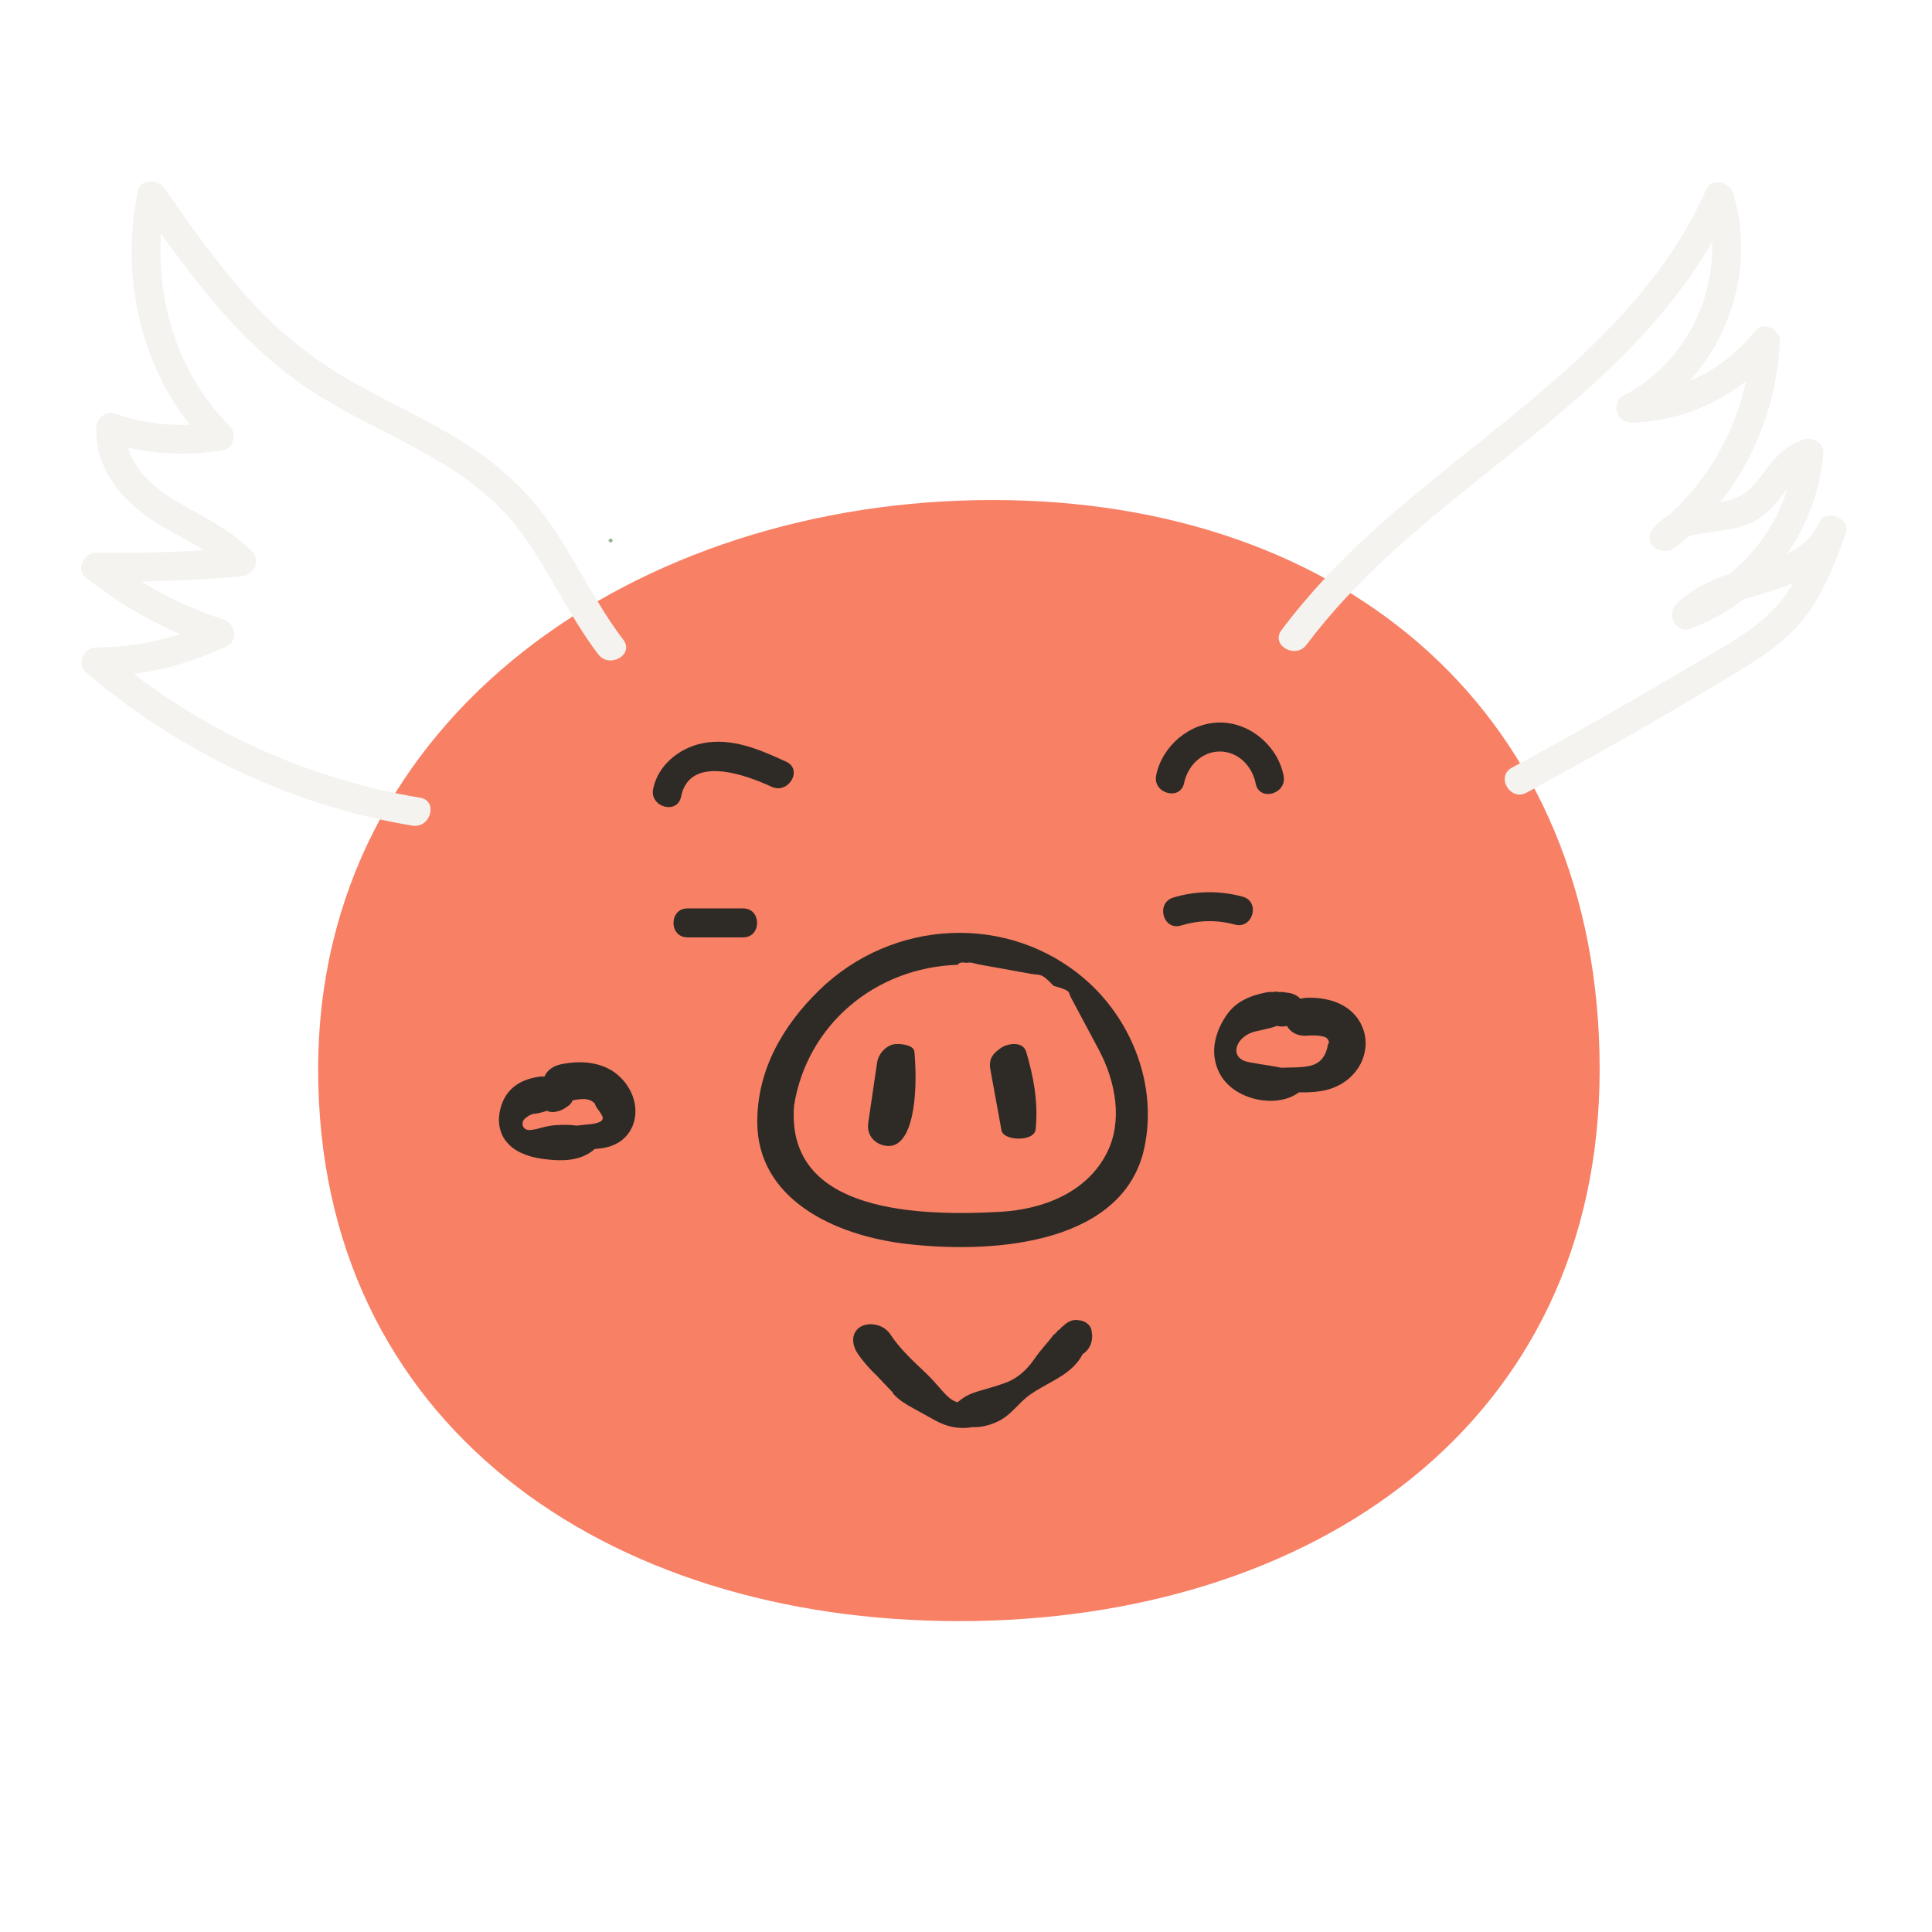
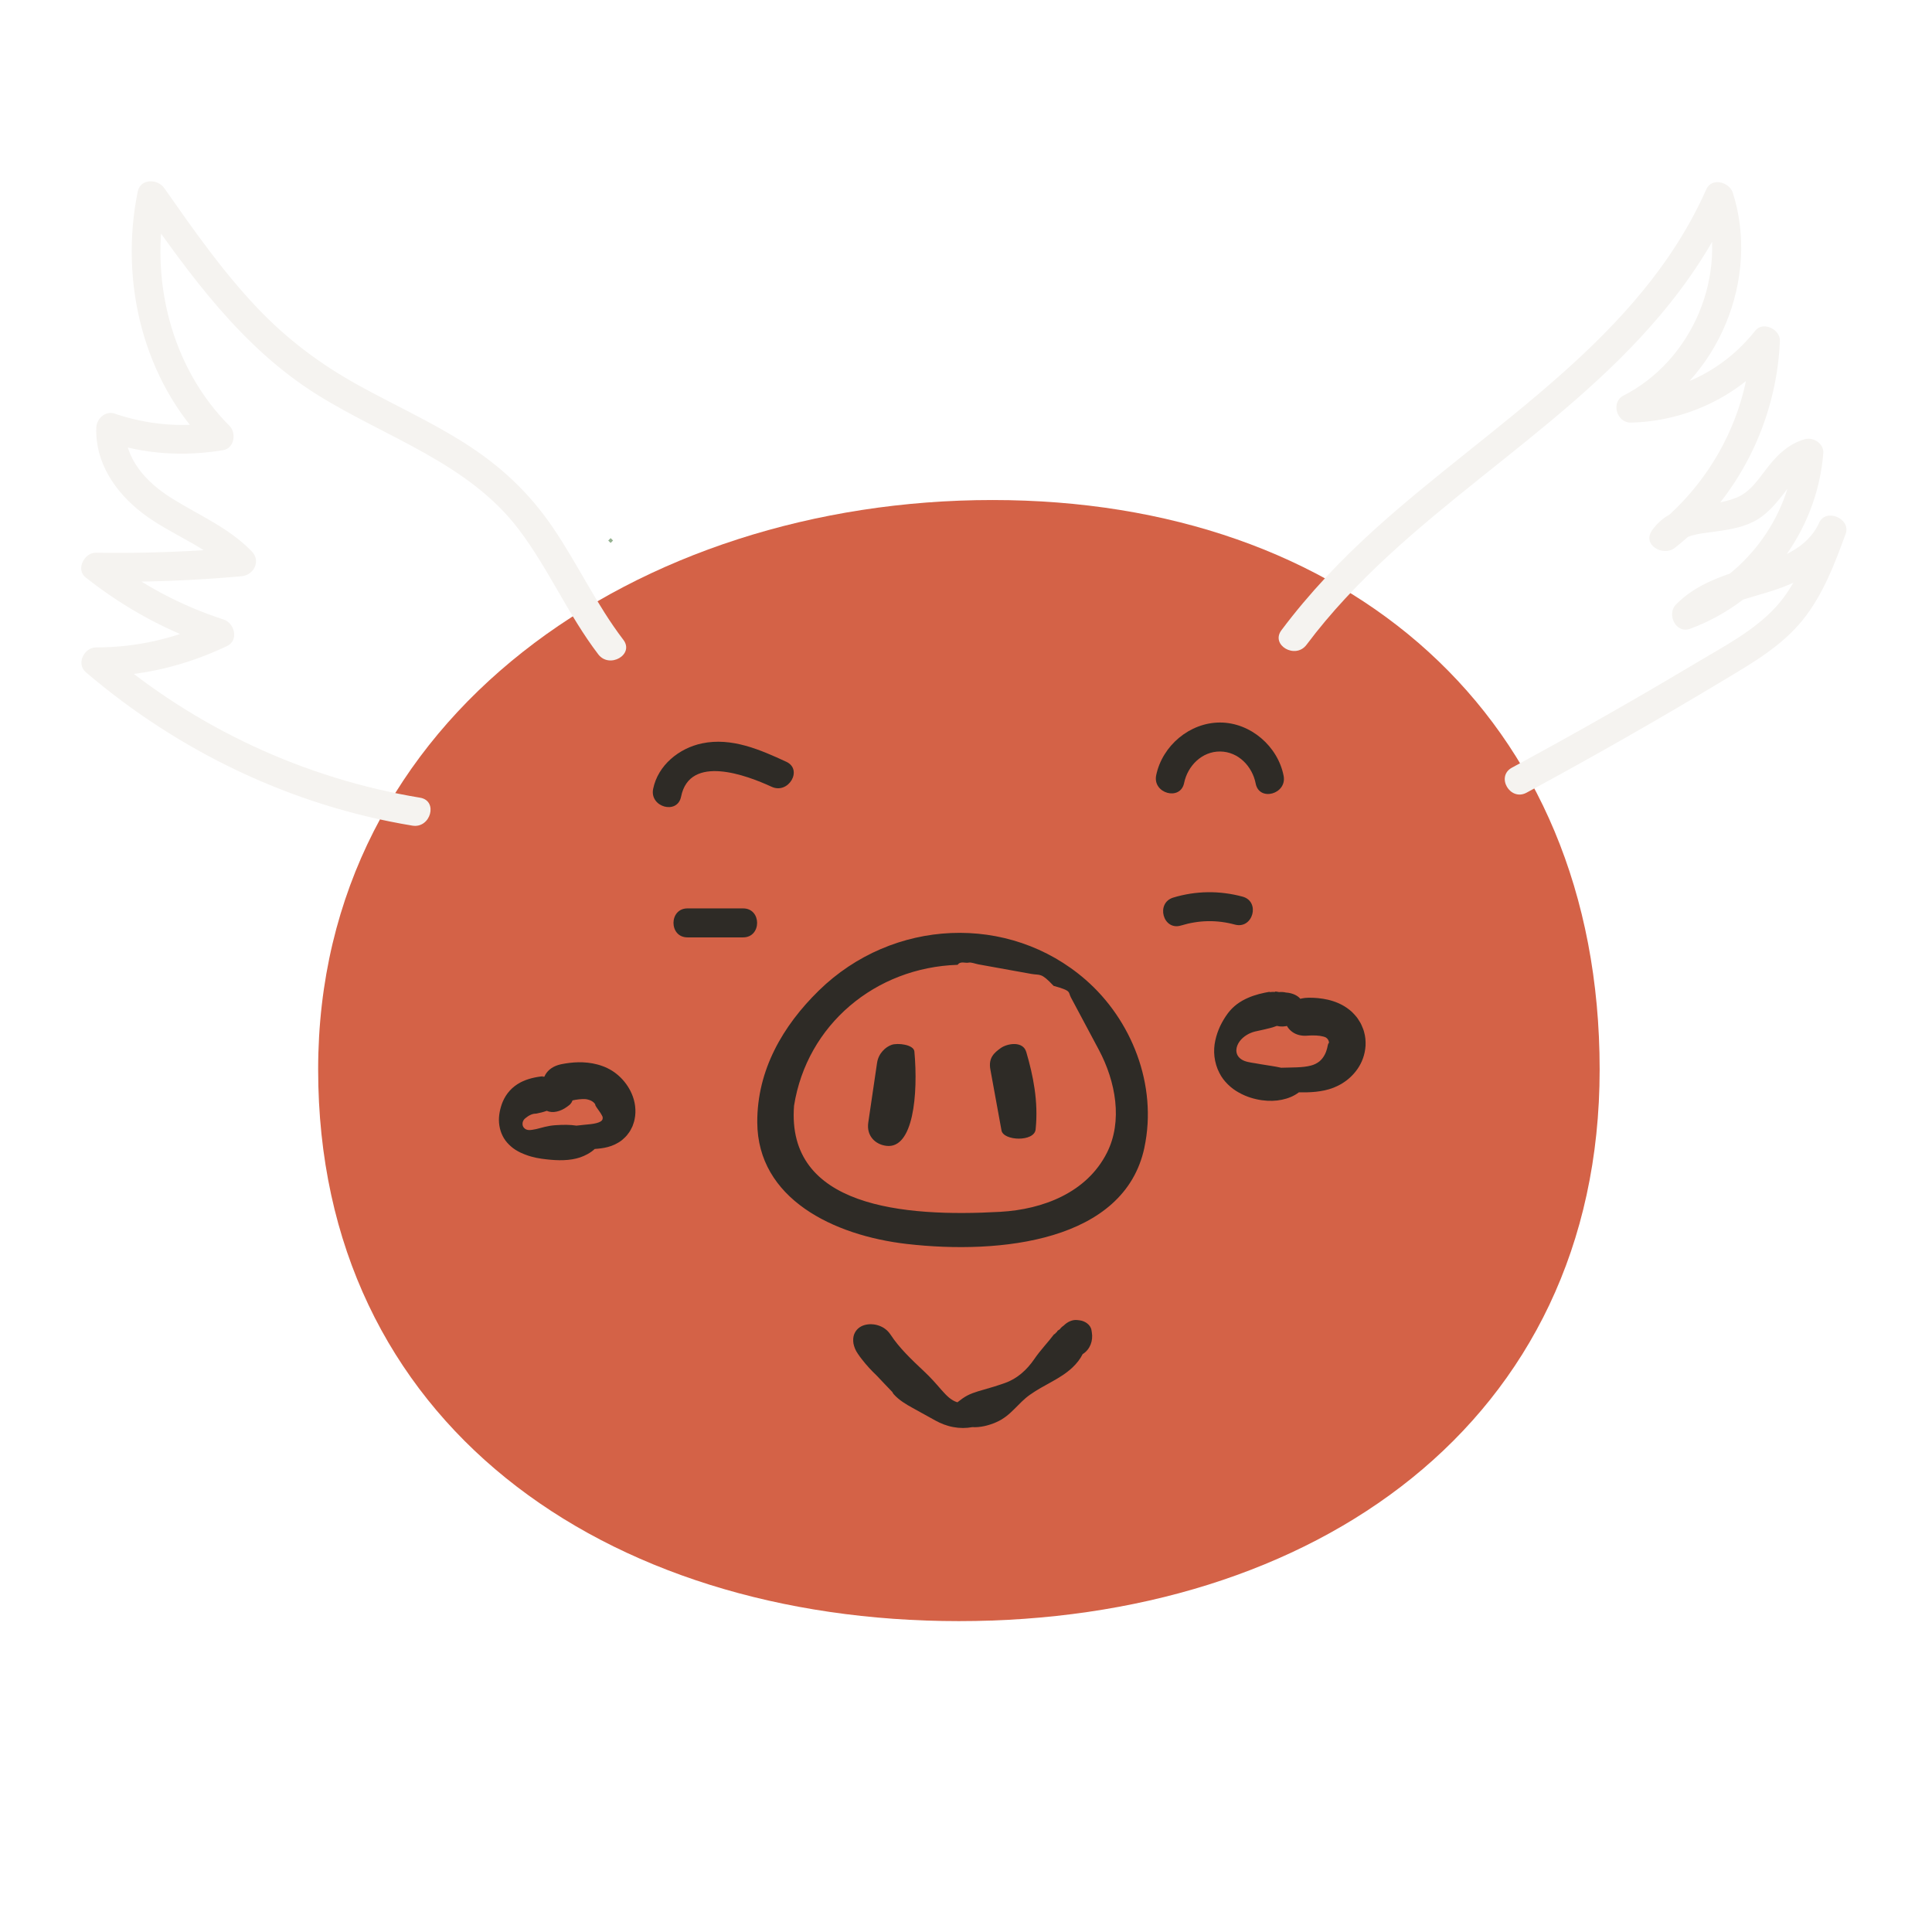
<svg xmlns="http://www.w3.org/2000/svg" id="Layer_1" data-name="Layer 1" viewBox="0 0 800 800">
  <defs>
    <style>
      .cls-1 {
        fill: #94b190;
      }

      .cls-2 {
        fill: #2e2b26;
      }

      .cls-3 {
-         fill: #F88065;
+         fill: #D46247;
      }

      .cls-ear {
        fill: #F5F3F0;
      }
    </style>
  </defs>
  <path class="cls-3" d="M131.74,442.85c0,146.53,118.79,228.42,265.32,228.42s265.32-81.89,265.32-228.42-104.89-235.8-251.42-235.8-279.22,89.27-279.22,235.8Z" />
  <path class="cls-2" d="M473.87,475.22c-8.29,38.88-59.7,44.32-98.34,39.88-30.44-3.5-61.82-18.75-61.96-50.36-.09-21.67,10.58-39.98,25.48-54.56,30.61-29.95,78.75-32.11,110.45-4.51,19.03,16.56,29.89,43.57,24.36,69.55ZM455.03,434.75l-11.6-21.75c-1.21-2.27.47-2.69-7.16-4.78-5.28-5.64-5.47-4.27-9.25-4.95l-21.89-3.95c-1.29-.23-2.99-.98-4.17-.7s-3.28-.78-4.42.89c-34.03,1.09-62.41,24.77-67.74,58.33-3.26,41.94,45.15,46.22,85.39,43.95,17.66-1,35.8-7.92,44.16-24.44,6.65-13.14,3.63-29.55-3.32-42.6Z" />
  <rect class="cls-1" x="252.14" y="223.11" width="1.41" height="1.41" transform="translate(-84.2 244.35) rotate(-45)" />
  <path class="cls-3" d="M378.63,435.4c-.26-2.88-6.98-3.63-9.45-2.75s-5.42,3.48-6.01,7.48l-3.64,24.72c-.8,5.4,2.82,9.04,7.49,9.62,11.17,1.37,13.22-21.34,11.61-39.07ZM428.83,467.67c1.21-11.56-1.05-22.42-3.87-32.04-1.37-4.69-7.85-3.59-10.6-1.62s-5.16,4-4.28,8.79l4.62,25.31c.79,4.35,13.58,4.82,14.13-.43Z" />
  <path class="cls-2" d="M378.63,435.4c1.61,17.73-.44,40.44-11.61,39.07-4.67-.57-8.29-4.22-7.49-9.62l3.64-24.72c.59-4,3.51-6.59,6.01-7.48s9.19-.13,9.45,2.75Z" />
  <path class="cls-2" d="M428.83,467.67c-.55,5.25-13.34,4.78-14.13.43l-4.62-25.31c-.87-4.79,1.66-6.92,4.28-8.79,2.76-1.97,9.23-3.07,10.6,1.62,2.82,9.62,5.08,20.48,3.87,32.04Z" />
  <path class="cls-2" d="M446.97,546.71l-.94-.11c-1.98-.22-4.07.77-5.59,2.3-.61.4-1.17.93-1.65,1.57-.22.14-.44.24-.65.41l-.37.28.07.15c-.46.39-.88.83-1.27,1.29l.09-.35c-2.82,3.74-5.78,6.7-8.39,10.53-3.07,4.48-7.11,8.11-12.04,9.85-.96.36-1.95.68-2.95,1-1,.35-1.96.63-2.92.91-1.91.56-3.75,1.07-5.39,1.58-1.65.51-3.09,1.03-4.42,1.73-1.34.7-2.57,1.61-4.11,2.81-2.58-.77-4.44-2.69-6.56-5.07-1.04-1.19-2.19-2.54-3.41-3.86-1.21-1.31-2.45-2.59-3.76-3.81-5.37-5.04-10.42-9.87-13.89-15.19-.69-1.01-1.39-1.8-2.25-2.42-.79-.63-1.73-1.08-2.68-1.41-1.88-.66-4.08-.77-5.99-.2-1.91.57-3.53,1.87-4.28,3.99-.35,1.04-.43,2.27-.22,3.63.26,1.32.8,2.8,1.8,4.22.53.83,1.12,1.58,1.7,2.33,1.91,2.47,3.98,4.7,6.11,6.72,2.19,2.35,4.39,4.61,6.51,6.84.14.32.31.63.55.89,2.18,2.43,5.02,4.14,7.87,5.7,3.13,1.73,6.29,3.48,9.4,5.2,2.15,1.19,4.77,2.24,7.43,2.71,2.66.5,5.35.48,7.81.02,3.2.18,6.61-.6,9.85-2,3.23-1.38,5.59-3.5,7.62-5.54,2.07-2.04,3.94-4.11,6.39-5.84,3.03-2.16,6.1-3.74,9.12-5.44,3.02-1.69,6-3.48,8.64-5.99,1.67-1.6,3.15-3.47,4.09-5.41,3.18-1.99,4.37-5.61,3.82-8.98l-.15-.95c-.38-2.34-2.81-3.85-4.96-4.09Z" />
  <g id="ears">
    <path class="cls-ear" d="M541,266.99c40.39-53.92,103.07-85.05,146.3-136.3,11.87-14.08,22.16-29.4,29.63-46.26l-10.97-1.43c9.81,30.75-5,66.13-33.72,80.81-5.34,2.73-2.77,11.31,3.03,11.18,23.21-.52,45.57-11.27,60.01-29.53l-10.24-4.24c-1.26,30.26-16.19,58.51-39.96,77.14,3.14,2.42,6.28,4.85,9.42,7.27,3.06-4.27,9.66-4.67,14.39-5.33,5.83-.82,11.59-1.54,16.95-4.16,5.38-2.63,9.23-7.19,12.83-11.84,3.27-4.23,6.52-9.35,11.94-10.88l-7.6-5.79c-2.16,27.01-20.94,51.79-46.37,61.15,1.95,3.34,3.89,6.69,5.84,10.03,9.08-9.29,22.46-10.92,34.17-15.12,11.01-3.95,22-10.09,27-21.2l-10.97-4.62c-4.31,11.75-8.76,24.12-17.37,33.5-9.11,9.92-21.6,16.33-33.02,23.16-25.1,14.99-50.52,29.43-76.23,43.34-6.79,3.68-.74,14.04,6.06,10.36,27.42-14.84,54.52-30.28,81.24-46.34,11.89-7.15,24.36-14.24,33.16-25.23,8.4-10.48,13.15-23.11,17.72-35.59,2.32-6.32-8.17-10.83-10.97-4.62-4.84,10.75-16.34,14.81-26.91,17.95-11.7,3.47-23.62,6.97-32.39,15.94-3.94,4.03-.02,12.18,5.84,10.03,30.78-11.33,52.57-40.02,55.18-72.72.31-3.92-4.08-6.78-7.6-5.79-6.37,1.8-10.98,6.01-15.01,11.08s-7.42,10.79-13.48,13.18c-12.36,4.88-26.01,1.18-34.79,13.45-4.31,6.03,4.55,11.09,9.42,7.27,26.22-20.56,42.1-52.43,43.48-85.63.2-4.85-6.97-8.38-10.24-4.24-12.54,15.87-31.23,25.57-51.52,26.02l3.03,11.18c33.28-17.01,50.59-58.78,39.24-94.36-1.41-4.43-8.73-6.47-10.97-1.43-27.42,61.85-88.63,96.89-136.94,140.47-14.26,12.86-27.47,26.72-38.99,42.1-4.63,6.18,5.78,12.17,10.36,6.06h0Z" />
    <path class="cls-ear" d="M258.11,264.92c-11.08-14.5-18.78-31.12-28.98-46.19s-22.17-26.01-36.9-35.36c-14.09-8.94-29.34-15.83-43.92-23.9-15.66-8.66-29.56-19.07-41.88-32.08-14.4-15.2-26.44-32.4-38.42-49.51-2.71-3.87-9.85-4.03-10.97,1.43-7.63,37.32,2.22,78.29,29.54,105.56.88-3.34,1.77-6.69,2.65-10.03-14.09,2.34-28.26,1-41.76-3.57-3.84-1.3-7.46,2.1-7.6,5.79-.52,14.5,7.89,26.78,19.01,35.34,11.75,9.06,26.49,13.63,36.92,24.46l4.24-10.24c-20.06,1.82-40.18,2.57-60.33,2.25-4.79-.08-8.46,6.92-4.24,10.24,16.23,12.81,34.24,22.64,53.94,29.01-.48-3.66-.96-7.31-1.43-10.97-15.12,7.2-31.47,10.95-48.22,10.93-4.9,0-8.31,6.77-4.24,10.24,38.48,32.9,85.21,55.3,135.24,63.56,7.55,1.25,10.8-10.31,3.19-11.57-47.96-7.92-93-28.88-129.95-60.48l-4.24,10.24c18.94.02,37.21-4.44,54.27-12.57,4.95-2.36,3.1-9.5-1.43-10.97-17.6-5.69-34.11-14.46-48.64-25.92-1.41,3.41-2.83,6.83-4.24,10.24,20.14.32,40.26-.44,60.33-2.25,5.06-.46,8.06-6.28,4.24-10.24-9.46-9.82-21.89-14.98-33.26-22.09-10.35-6.48-19.62-16.28-19.16-29.23l-7.6,5.79c15.62,5.29,31.92,6.27,48.14,3.57,4.59-.76,5.59-7.09,2.65-10.03-24.19-24.14-33.22-60.77-26.45-93.88l-10.97,1.43c20.87,29.8,42.42,59.99,73.8,79.58,28.38,17.71,62.58,28.19,83.47,55.85,12.32,16.31,20.41,35.35,32.83,51.61,4.63,6.05,15.05.08,10.36-6.06h0Z" />
  </g>
  <path class="cls-2" d="M490.32,324.21c1.45-7.06,7.35-13.1,14.92-13.03s13.34,6.18,14.71,13.27c1.47,7.57,13.03,4.37,11.57-3.19-2.36-12.23-13.69-22.05-26.28-22.08s-23.97,9.6-26.49,21.84c-1.55,7.54,10.01,10.76,11.57,3.19h0Z" />
  <path class="cls-2" d="M325.58,315.43c-10.89-5.03-22.62-10.17-34.86-7.62-9.56,1.99-18.29,9.06-20.27,18.88-1.52,7.54,10.05,10.77,11.57,3.19,3.58-17.8,27.29-8.8,37.5-4.09,6.96,3.22,13.07-7.12,6.06-10.36h0Z" />
  <path class="cls-2" d="M539.32,414.84l-.55-.83c-1.15-1.73-3.57-2.85-6.27-3.02-.87-.21-1.85-.28-2.88-.19-.32-.06-.62-.14-.96-.17l-.6-.06-.08.15c-.79-.02-1.6,0-2.42.13l.42-.22c-3.14.54-6.27,1.25-9.3,2.6-.76.31-1.49.72-2.23,1.11-.75.44-1.56.94-2.26,1.48-1.44,1.08-2.7,2.36-3.78,3.79-1.25,1.7-2.3,3.46-3.19,5.32-.86,1.87-1.55,3.84-2,5.94-.46,2.08-.61,4.35-.34,6.66.26,2.29.97,4.71,2.06,6.78,1.68,3.38,4.81,6.35,8.01,8.08,3.23,1.83,6.52,2.75,9.56,3.19,3.02.42,5.91.31,8.31-.21,2.47-.51,4.93-1.46,7.01-3.05,2.27.03,4.59.01,6.99-.24,2.41-.26,4.86-.71,7.38-1.69,2.61-1.04,5.03-2.51,7.12-4.5,2.08-2,3.92-4.48,5.05-7.64.58-1.63.96-3.4,1.08-5.26.07-1.86-.06-3.81-.61-5.66-.22-.96-.62-1.76-.97-2.63-.33-.86-.84-1.66-1.36-2.46-.49-.82-1.1-1.53-1.74-2.23-.62-.73-1.31-1.32-2.02-1.89-2.86-2.28-5.96-3.46-8.8-4.14-2.86-.66-5.58-.88-8.15-.84-3.97.06-6.64,1.52-8.18,3.31-1.55,1.8-1.98,3.97-1.62,5.93.36,1.97,1.48,3.74,3.1,4.91,1.63,1.18,3.75,1.76,6.28,1.55.71-.04,1.42-.1,2.08-.09,1.13-.03,2.12.07,3.07.17.86.16,1.71.32,2.26.57.16.08.32.15.41.26.1.09.24.17.34.26.13.21.34.35.42.58.16.16.16.49.29.71.02.12,0,.22.03.32,0,.11-.03.21-.02.31-.14.1-.26.19-.28.28-.16.43-.23,1.01-.43,1.82-.19.8-.52,1.77-1.04,2.75-.52.97-1.23,1.93-2.09,2.66-.97.79-2.23,1.45-3.6,1.79-3.48.92-7.81.74-12.32.9-2.81-.66-5.67-.95-8.48-1.46-2.71-.54-4.89-.67-6.7-1.36-.89-.35-1.72-.85-2.38-1.61-.62-.72-1-1.67-1-2.74.01-1.33.55-2.65,1.35-3.74.8-1.1,1.86-1.99,2.97-2.67,1.11-.69,2.31-1.14,3.4-1.42,1.18-.26,2.38-.52,3.63-.8,1.68-.39,3.57-.82,5.43-1.53,1.67.42,3.34.32,4.98-.18,1.64-.5,3.23-1.42,4.54-2.63l.74-.69c1.84-1.68,1.6-4.53.35-6.42Z" />
  <path class="cls-2" d="M237,451.38l-.37-.89c-.76-1.87-2.83-3.31-5.35-3.82-.8-.31-1.72-.5-2.73-.52-.29-.1-.58-.2-.92-.27l-.58-.11-.09.14c-.78-.1-1.58-.14-2.41-.07l.43-.19c-1.58.13-3.19.4-4.78.8-.8.19-1.59.45-2.37.73-.39.13-.78.31-1.16.48l-.57.25-.64.33c-3.43,1.82-5.85,4.59-7.26,7.9-1.03,2.46-1.83,5.78-1.56,8.79.25,3.02,1.36,5.93,3.35,8.2,1.01,1.13,2.15,2.16,3.47,2.99.66.41,1.34.8,2.06,1.14.36.17.71.34,1.12.49l1.01.4c2.98,1.15,5.94,1.61,8.55,1.9,2.47.28,4.83.44,7.2.35,2.35-.09,4.64-.43,6.76-1.13,1.07-.36,2.05-.8,3.11-1.37,1.04-.57,2.07-1.27,3-2.14,1.7-.13,3.49-.29,5.42-.81,1.92-.5,3.95-1.38,5.85-2.85.7-.63,1.44-1.26,2.05-2,.58-.76,1.22-1.52,1.64-2.41.23-.43.45-.88.67-1.33.18-.46.34-.95.49-1.42.34-.95.45-1.86.61-2.82.44-3.78-.39-7.31-1.98-10.44-1.37-2.63-3.23-4.98-5.63-6.92-1.19-.97-2.54-1.83-4.02-2.53-.77-.4-1.37-.58-2.04-.84-.66-.26-1.33-.42-1.99-.62-2.67-.71-5.34-.95-7.85-.91-2.51.05-4.87.37-7.1.81-3.4.71-5.45,2.4-6.55,4.3-1.1,1.91-1.27,4.08-.75,6,.52,1.93,1.76,3.61,3.48,4.59,1.73.99,3.9,1.28,6.26.62.66-.18,1.32-.35,1.95-.48,2.09-.45,4.03-.69,5.77-.58.48.06.91.2,1.36.32.39.15.93.33,1.09.47.25.1.49.35.75.52.23.27.5.47.7.79,0,.21.05.36.11.53.32.59.68,1.13,1.09,1.67.35.54.79,1.07,1.09,1.58.3.48.57,1,.74,1.35.13.39.12.88-.07,1.33-.11.24-.41.53-.76.73-.84.51-2.27.86-4.01,1.07-.87.11-1.81.19-2.82.28-1.02.09-2.09.2-3.12.34-2.66-.43-5.56-.39-8.71-.18-1.55.1-3.03.36-4.41.69-1.31.32-2.5.68-3.6.93-2.35.47-3.85.74-5-.52l-.08-.09c-.62-.76-.66-1.81-.35-2.59.15-.4.39-.74.66-1.02.27-.3.54-.4.93-.74.74-.59,1.6-1.02,2.35-1.24.37-.12.73-.17,1.01-.19.14-.03.27.02.38,0,.14-.02.42-.06.61-.12.57-.1,1.15-.24,1.8-.41.66-.16,1.35-.39,2.11-.65,1.27.56,2.62.63,4.09.32,1.45-.31,2.99-1.01,4.35-2.03l.77-.58c1.91-1.41,2.17-4.25,1.35-6.29Z" />
  <g id="eyes">
    <path class="cls-2" d="M489.01,383.24c7.45-2.26,14.81-2.42,22.32-.39s10.65-9.56,3.19-11.57c-9.5-2.56-19.29-2.46-28.7.39-7.37,2.23-4.23,13.82,3.19,11.57h0Z" />
    <path class="cls-2" d="M307.71,376.15h-23.04c-7.72,0-7.73,12,0,12h23.04c7.72,0,7.73-12,0-12h0Z" />
  </g>
</svg>
